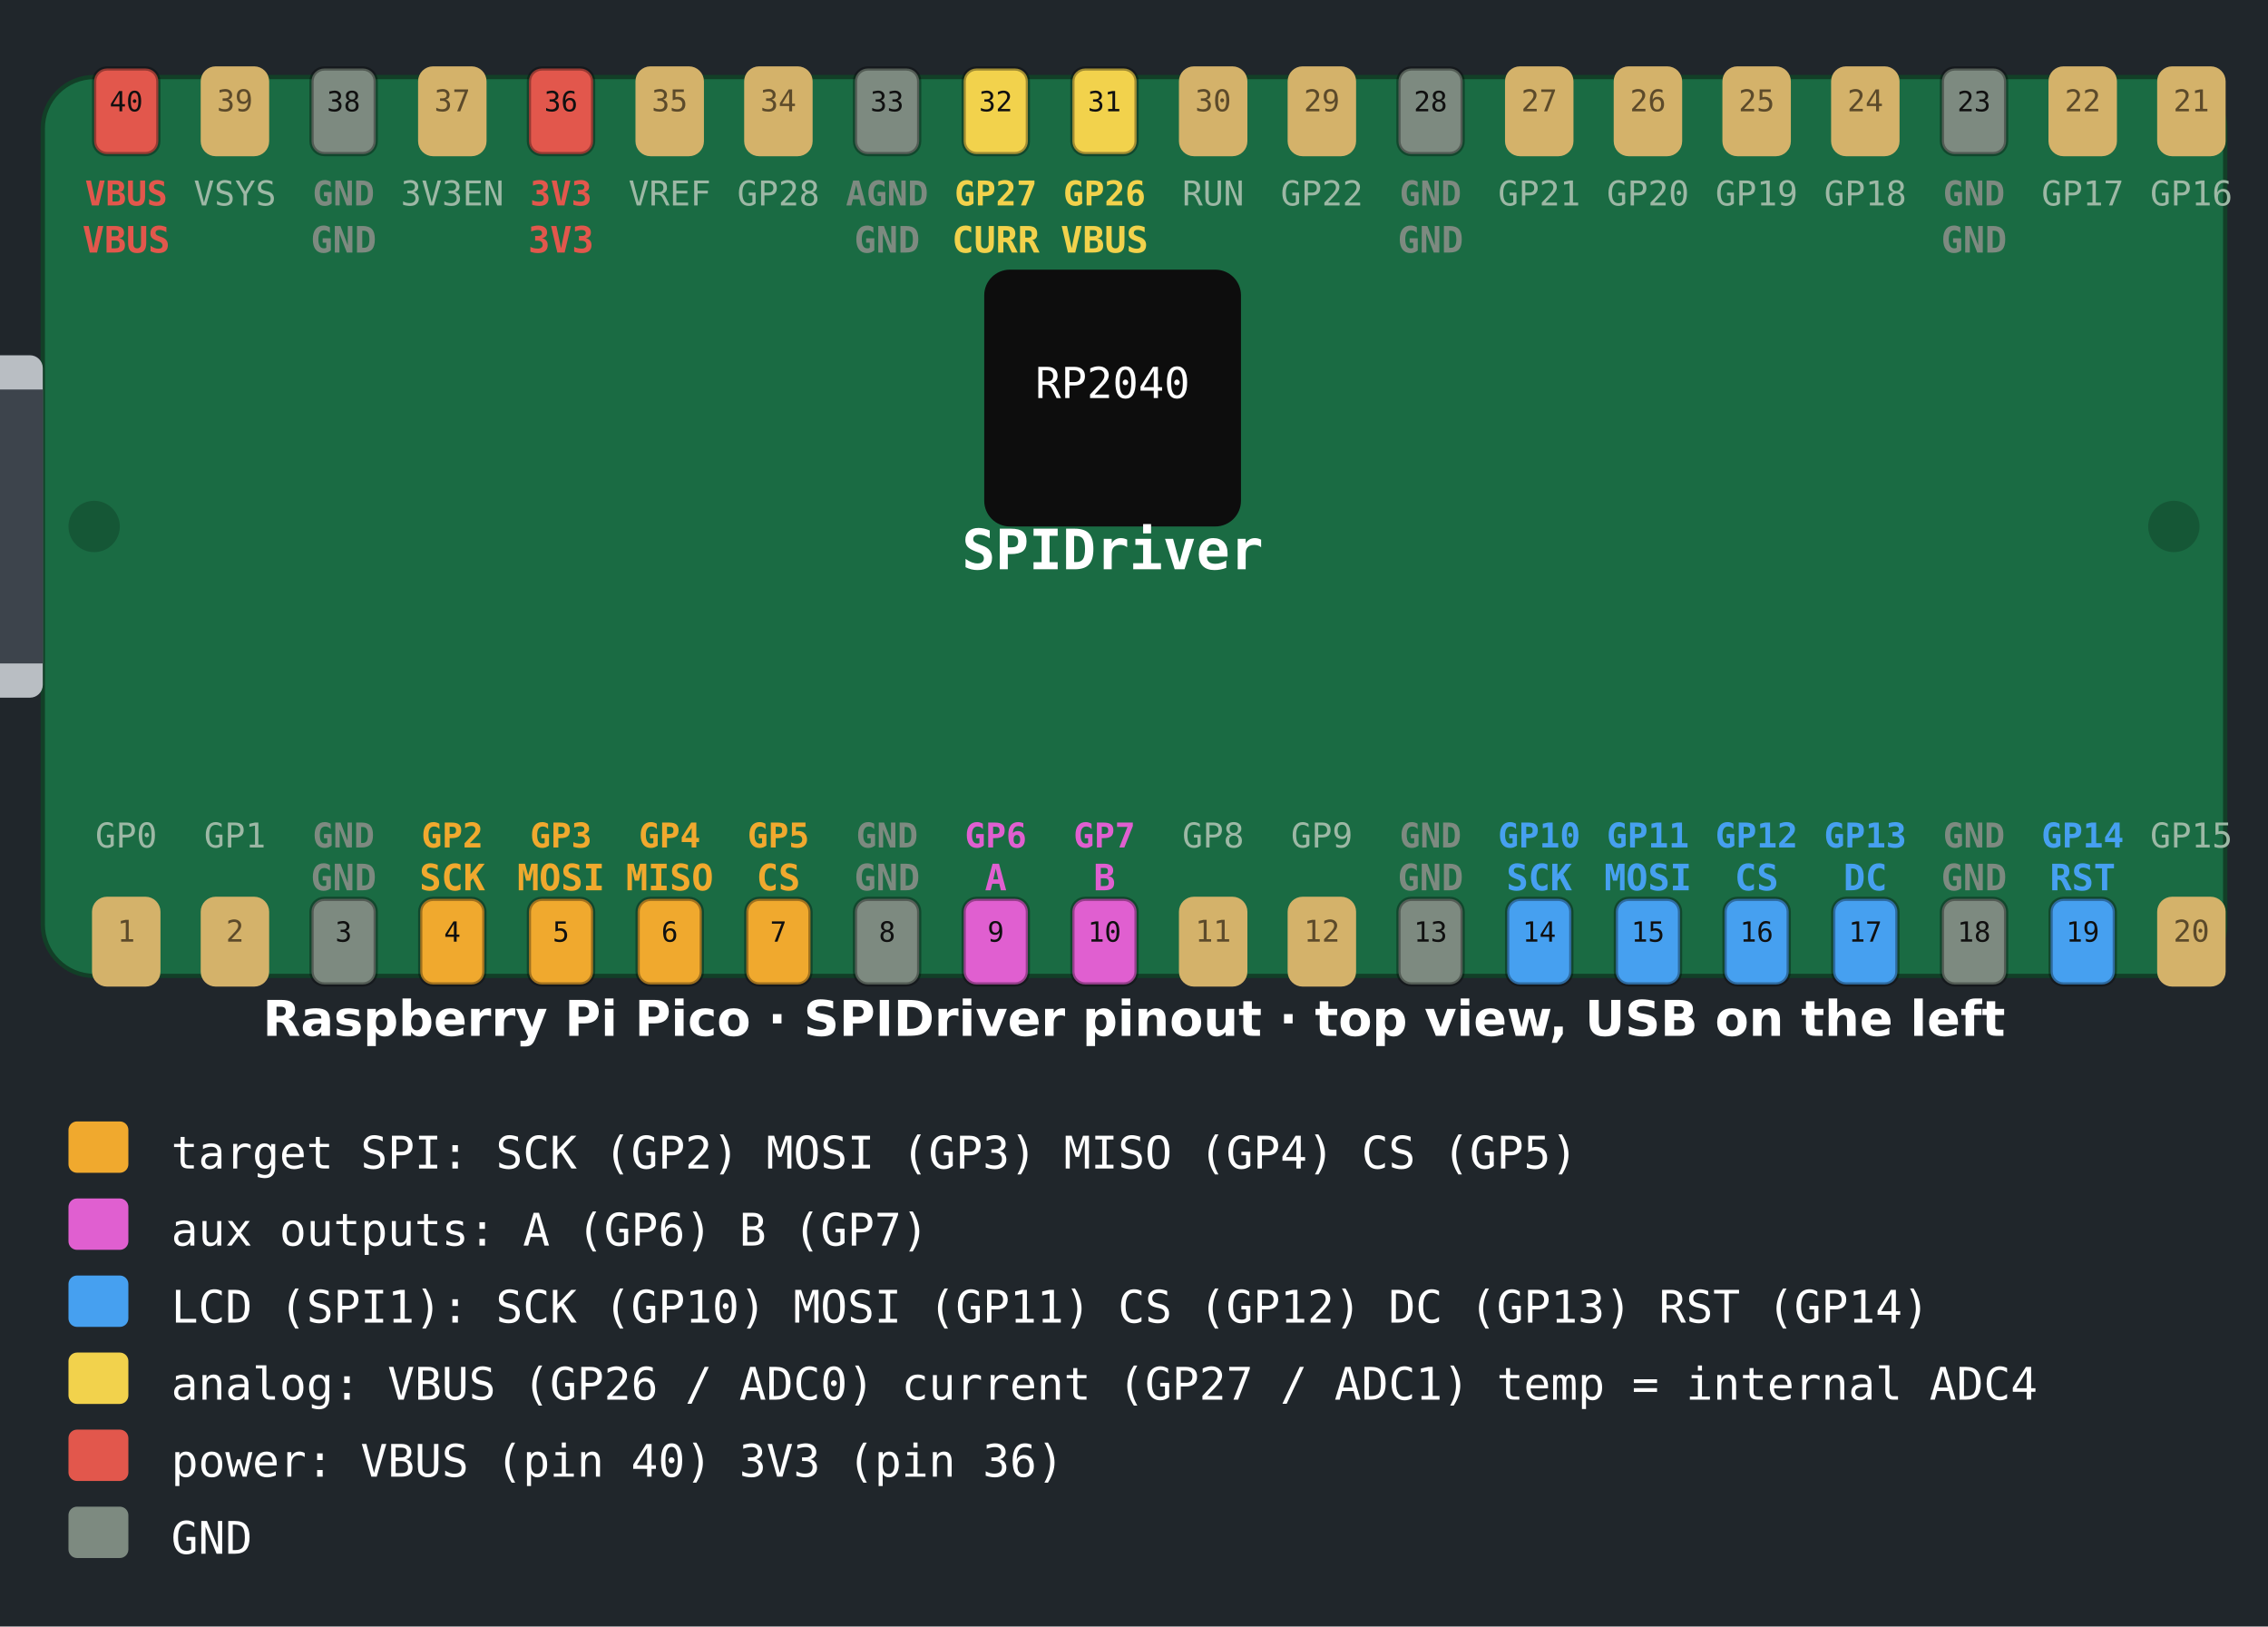
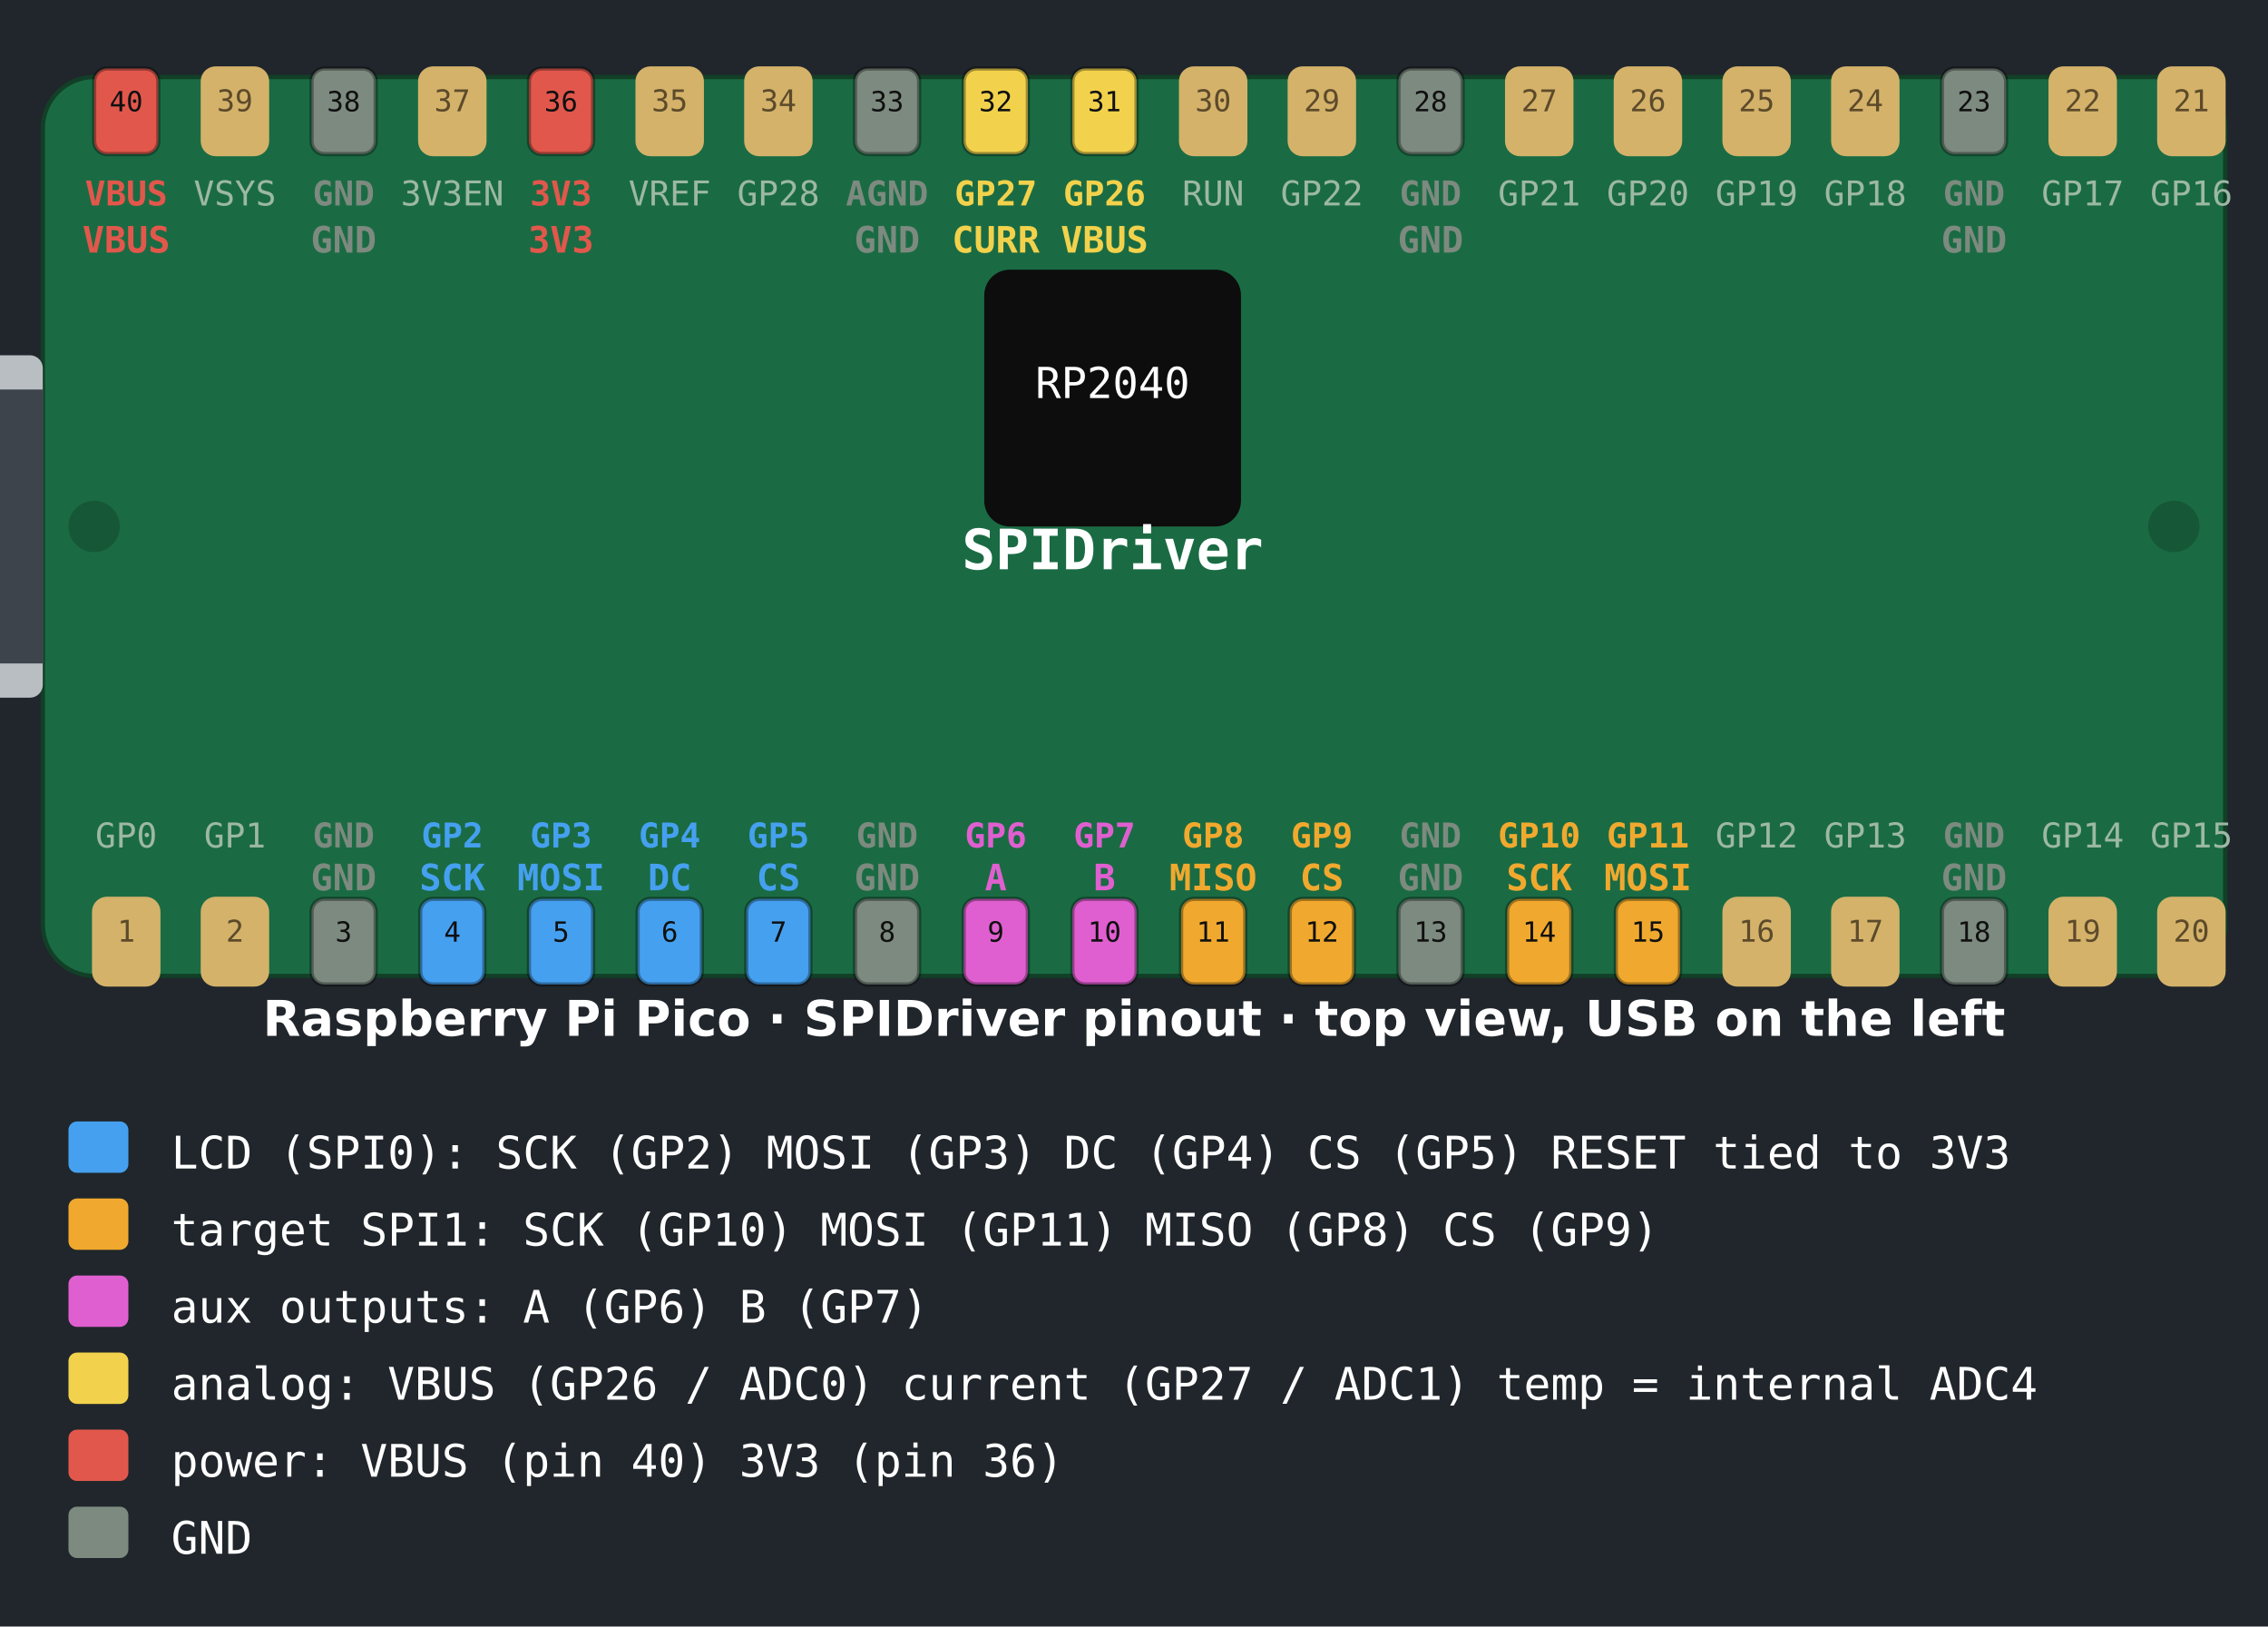
<svg xmlns="http://www.w3.org/2000/svg" width="530" height="380" viewBox="0 0 530 380">
  <rect width="100%" height="100%" fill="#20262b" />
  <rect x="10.0" y="18.0" width="510.0" height="210.0" rx="12.0" fill="#1a6b43" />
  <rect x="10.0" y="18.0" width="510.0" height="210.0" rx="12.0" fill="#1a6b43" stroke="#123f27" stroke-width="1" />
  <rect x="-16.0" y="83.0" width="26.0" height="80.0" rx="3.0" fill="#b9bec3" />
  <rect x="-2.0" y="91.0" width="12.0" height="64.0" rx="0.0" fill="#3d444c" />
  <rect x="230.0" y="63.0" width="60.0" height="60.0" rx="6.0" fill="#0d0d0d" />
  <text x="260.0" y="93.0" font-family="DejaVu Sans Mono" font-size="10" fill="#ffffff" text-anchor="middle">RP2040</text>
  <text x="260.0" y="133.0" font-family="DejaVu Sans Mono" font-size="13" fill="#ffffff" text-anchor="middle" font-weight="bold">SPIDriver</text>
  <circle cx="22.0" cy="123.0" r="6" fill="#155736" />
  <circle cx="508.0" cy="123.0" r="6" fill="#155736" />
  <rect x="22.0" y="210.0" width="15.0" height="20.0" rx="3.0" fill="#d4b26a" stroke="#d4b26a" stroke-width="1" />
  <text x="29.5" y="220.0" font-family="DejaVu Sans Mono" font-size="7" fill="#5c4a2a" text-anchor="middle">1</text>
  <text x="29.5" y="198.0" font-family="DejaVu Sans Mono" font-size="8" fill="#9db8a5" text-anchor="middle">GP0</text>
  <rect x="47.4" y="210.0" width="15.0" height="20.0" rx="3.0" fill="#d4b26a" stroke="#d4b26a" stroke-width="1" />
  <text x="54.9" y="220.0" font-family="DejaVu Sans Mono" font-size="7" fill="#5c4a2a" text-anchor="middle">2</text>
  <text x="54.9" y="198.0" font-family="DejaVu Sans Mono" font-size="8" fill="#9db8a5" text-anchor="middle">GP1</text>
  <rect x="72.8" y="210.0" width="15.0" height="20.0" rx="3.0" fill="#7d8a80" stroke="#00000055" stroke-width="1" />
  <text x="80.3" y="220.0" font-family="DejaVu Sans Mono" font-size="6.5" fill="#101010" text-anchor="middle">3</text>
  <text x="80.3" y="198.0" font-family="DejaVu Sans Mono" font-size="8" fill="#7d8a80" text-anchor="middle" font-weight="bold">GND</text>
  <text x="80.3" y="208.0" font-family="DejaVu Sans Mono" font-size="8.5" fill="#7d8a80" text-anchor="middle" font-weight="bold">GND</text>
-   <rect x="98.2" y="210.0" width="15.0" height="20.0" rx="3.0" fill="#f0a92e" stroke="#00000055" stroke-width="1" />
+   <rect x="98.2" y="210.0" width="15.0" height="20.0" rx="3.0" fill="#46a0f0" stroke="#00000055" stroke-width="1" />
  <text x="105.7" y="220.0" font-family="DejaVu Sans Mono" font-size="6.5" fill="#101010" text-anchor="middle">4</text>
-   <text x="105.7" y="198.0" font-family="DejaVu Sans Mono" font-size="8" fill="#f0a92e" text-anchor="middle" font-weight="bold">GP2</text>
-   <text x="105.7" y="208.0" font-family="DejaVu Sans Mono" font-size="8.5" fill="#f0a92e" text-anchor="middle" font-weight="bold">SCK</text>
-   <rect x="123.6" y="210.0" width="15.0" height="20.0" rx="3.0" fill="#f0a92e" stroke="#00000055" stroke-width="1" />
+   <text x="105.7" y="198.0" font-family="DejaVu Sans Mono" font-size="8" fill="#46a0f0" text-anchor="middle" font-weight="bold">GP2</text>
+   <text x="105.7" y="208.0" font-family="DejaVu Sans Mono" font-size="8.5" fill="#46a0f0" text-anchor="middle" font-weight="bold">SCK</text>
+   <rect x="123.6" y="210.0" width="15.0" height="20.0" rx="3.0" fill="#46a0f0" stroke="#00000055" stroke-width="1" />
  <text x="131.1" y="220.0" font-family="DejaVu Sans Mono" font-size="6.5" fill="#101010" text-anchor="middle">5</text>
-   <text x="131.1" y="198.0" font-family="DejaVu Sans Mono" font-size="8" fill="#f0a92e" text-anchor="middle" font-weight="bold">GP3</text>
-   <text x="131.1" y="208.0" font-family="DejaVu Sans Mono" font-size="8.5" fill="#f0a92e" text-anchor="middle" font-weight="bold">MOSI</text>
-   <rect x="149.0" y="210.0" width="15.0" height="20.0" rx="3.0" fill="#f0a92e" stroke="#00000055" stroke-width="1" />
+   <text x="131.1" y="198.0" font-family="DejaVu Sans Mono" font-size="8" fill="#46a0f0" text-anchor="middle" font-weight="bold">GP3</text>
+   <text x="131.1" y="208.0" font-family="DejaVu Sans Mono" font-size="8.5" fill="#46a0f0" text-anchor="middle" font-weight="bold">MOSI</text>
+   <rect x="149.0" y="210.0" width="15.0" height="20.0" rx="3.0" fill="#46a0f0" stroke="#00000055" stroke-width="1" />
  <text x="156.5" y="220.0" font-family="DejaVu Sans Mono" font-size="6.5" fill="#101010" text-anchor="middle">6</text>
-   <text x="156.5" y="198.0" font-family="DejaVu Sans Mono" font-size="8" fill="#f0a92e" text-anchor="middle" font-weight="bold">GP4</text>
-   <text x="156.5" y="208.0" font-family="DejaVu Sans Mono" font-size="8.5" fill="#f0a92e" text-anchor="middle" font-weight="bold">MISO</text>
-   <rect x="174.4" y="210.0" width="15.0" height="20.0" rx="3.0" fill="#f0a92e" stroke="#00000055" stroke-width="1" />
+   <text x="156.5" y="198.0" font-family="DejaVu Sans Mono" font-size="8" fill="#46a0f0" text-anchor="middle" font-weight="bold">GP4</text>
+   <text x="156.5" y="208.0" font-family="DejaVu Sans Mono" font-size="8.5" fill="#46a0f0" text-anchor="middle" font-weight="bold">DC</text>
+   <rect x="174.4" y="210.0" width="15.0" height="20.0" rx="3.0" fill="#46a0f0" stroke="#00000055" stroke-width="1" />
  <text x="181.9" y="220.0" font-family="DejaVu Sans Mono" font-size="6.5" fill="#101010" text-anchor="middle">7</text>
-   <text x="181.9" y="198.0" font-family="DejaVu Sans Mono" font-size="8" fill="#f0a92e" text-anchor="middle" font-weight="bold">GP5</text>
-   <text x="181.9" y="208.0" font-family="DejaVu Sans Mono" font-size="8.5" fill="#f0a92e" text-anchor="middle" font-weight="bold">CS</text>
+   <text x="181.9" y="198.0" font-family="DejaVu Sans Mono" font-size="8" fill="#46a0f0" text-anchor="middle" font-weight="bold">GP5</text>
+   <text x="181.9" y="208.0" font-family="DejaVu Sans Mono" font-size="8.5" fill="#46a0f0" text-anchor="middle" font-weight="bold">CS</text>
  <rect x="199.8" y="210.0" width="15.0" height="20.0" rx="3.0" fill="#7d8a80" stroke="#00000055" stroke-width="1" />
  <text x="207.3" y="220.0" font-family="DejaVu Sans Mono" font-size="6.5" fill="#101010" text-anchor="middle">8</text>
  <text x="207.3" y="198.0" font-family="DejaVu Sans Mono" font-size="8" fill="#7d8a80" text-anchor="middle" font-weight="bold">GND</text>
  <text x="207.3" y="208.0" font-family="DejaVu Sans Mono" font-size="8.5" fill="#7d8a80" text-anchor="middle" font-weight="bold">GND</text>
  <rect x="225.2" y="210.0" width="15.0" height="20.0" rx="3.0" fill="#e05fd0" stroke="#00000055" stroke-width="1" />
  <text x="232.7" y="220.0" font-family="DejaVu Sans Mono" font-size="6.5" fill="#101010" text-anchor="middle">9</text>
  <text x="232.7" y="198.0" font-family="DejaVu Sans Mono" font-size="8" fill="#e05fd0" text-anchor="middle" font-weight="bold">GP6</text>
  <text x="232.7" y="208.0" font-family="DejaVu Sans Mono" font-size="8.5" fill="#e05fd0" text-anchor="middle" font-weight="bold">A</text>
  <rect x="250.6" y="210.0" width="15.0" height="20.0" rx="3.0" fill="#e05fd0" stroke="#00000055" stroke-width="1" />
  <text x="258.1" y="220.0" font-family="DejaVu Sans Mono" font-size="6.5" fill="#101010" text-anchor="middle">10</text>
  <text x="258.1" y="198.0" font-family="DejaVu Sans Mono" font-size="8" fill="#e05fd0" text-anchor="middle" font-weight="bold">GP7</text>
  <text x="258.1" y="208.0" font-family="DejaVu Sans Mono" font-size="8.5" fill="#e05fd0" text-anchor="middle" font-weight="bold">B</text>
-   <rect x="276.0" y="210.0" width="15.0" height="20.0" rx="3.0" fill="#d4b26a" stroke="#d4b26a" stroke-width="1" />
-   <text x="283.5" y="220.0" font-family="DejaVu Sans Mono" font-size="7" fill="#5c4a2a" text-anchor="middle">11</text>
-   <text x="283.5" y="198.0" font-family="DejaVu Sans Mono" font-size="8" fill="#9db8a5" text-anchor="middle">GP8</text>
-   <rect x="301.4" y="210.0" width="15.0" height="20.0" rx="3.0" fill="#d4b26a" stroke="#d4b26a" stroke-width="1" />
-   <text x="308.9" y="220.0" font-family="DejaVu Sans Mono" font-size="7" fill="#5c4a2a" text-anchor="middle">12</text>
-   <text x="308.9" y="198.0" font-family="DejaVu Sans Mono" font-size="8" fill="#9db8a5" text-anchor="middle">GP9</text>
+   <rect x="276.0" y="210.0" width="15.0" height="20.0" rx="3.0" fill="#f0a92e" stroke="#00000055" stroke-width="1" />
+   <text x="283.5" y="220.0" font-family="DejaVu Sans Mono" font-size="6.5" fill="#101010" text-anchor="middle">11</text>
+   <text x="283.5" y="198.0" font-family="DejaVu Sans Mono" font-size="8" fill="#f0a92e" text-anchor="middle" font-weight="bold">GP8</text>
+   <text x="283.5" y="208.0" font-family="DejaVu Sans Mono" font-size="8.5" fill="#f0a92e" text-anchor="middle" font-weight="bold">MISO</text>
+   <rect x="301.4" y="210.0" width="15.0" height="20.0" rx="3.0" fill="#f0a92e" stroke="#00000055" stroke-width="1" />
+   <text x="308.9" y="220.0" font-family="DejaVu Sans Mono" font-size="6.5" fill="#101010" text-anchor="middle">12</text>
+   <text x="308.9" y="198.0" font-family="DejaVu Sans Mono" font-size="8" fill="#f0a92e" text-anchor="middle" font-weight="bold">GP9</text>
+   <text x="308.9" y="208.0" font-family="DejaVu Sans Mono" font-size="8.5" fill="#f0a92e" text-anchor="middle" font-weight="bold">CS</text>
  <rect x="326.8" y="210.0" width="15.0" height="20.0" rx="3.0" fill="#7d8a80" stroke="#00000055" stroke-width="1" />
  <text x="334.3" y="220.0" font-family="DejaVu Sans Mono" font-size="6.5" fill="#101010" text-anchor="middle">13</text>
  <text x="334.3" y="198.0" font-family="DejaVu Sans Mono" font-size="8" fill="#7d8a80" text-anchor="middle" font-weight="bold">GND</text>
  <text x="334.3" y="208.0" font-family="DejaVu Sans Mono" font-size="8.5" fill="#7d8a80" text-anchor="middle" font-weight="bold">GND</text>
-   <rect x="352.2" y="210.0" width="15.0" height="20.0" rx="3.0" fill="#46a0f0" stroke="#00000055" stroke-width="1" />
+   <rect x="352.2" y="210.0" width="15.0" height="20.0" rx="3.0" fill="#f0a92e" stroke="#00000055" stroke-width="1" />
  <text x="359.7" y="220.0" font-family="DejaVu Sans Mono" font-size="6.5" fill="#101010" text-anchor="middle">14</text>
-   <text x="359.7" y="198.0" font-family="DejaVu Sans Mono" font-size="8" fill="#46a0f0" text-anchor="middle" font-weight="bold">GP10</text>
-   <text x="359.7" y="208.0" font-family="DejaVu Sans Mono" font-size="8.5" fill="#46a0f0" text-anchor="middle" font-weight="bold">SCK</text>
-   <rect x="377.6" y="210.0" width="15.0" height="20.0" rx="3.0" fill="#46a0f0" stroke="#00000055" stroke-width="1" />
+   <text x="359.7" y="198.0" font-family="DejaVu Sans Mono" font-size="8" fill="#f0a92e" text-anchor="middle" font-weight="bold">GP10</text>
+   <text x="359.7" y="208.0" font-family="DejaVu Sans Mono" font-size="8.5" fill="#f0a92e" text-anchor="middle" font-weight="bold">SCK</text>
+   <rect x="377.6" y="210.0" width="15.0" height="20.0" rx="3.0" fill="#f0a92e" stroke="#00000055" stroke-width="1" />
  <text x="385.1" y="220.0" font-family="DejaVu Sans Mono" font-size="6.5" fill="#101010" text-anchor="middle">15</text>
-   <text x="385.1" y="198.0" font-family="DejaVu Sans Mono" font-size="8" fill="#46a0f0" text-anchor="middle" font-weight="bold">GP11</text>
-   <text x="385.1" y="208.0" font-family="DejaVu Sans Mono" font-size="8.5" fill="#46a0f0" text-anchor="middle" font-weight="bold">MOSI</text>
-   <rect x="403.0" y="210.0" width="15.0" height="20.0" rx="3.0" fill="#46a0f0" stroke="#00000055" stroke-width="1" />
-   <text x="410.5" y="220.0" font-family="DejaVu Sans Mono" font-size="6.5" fill="#101010" text-anchor="middle">16</text>
-   <text x="410.5" y="198.0" font-family="DejaVu Sans Mono" font-size="8" fill="#46a0f0" text-anchor="middle" font-weight="bold">GP12</text>
-   <text x="410.5" y="208.0" font-family="DejaVu Sans Mono" font-size="8.5" fill="#46a0f0" text-anchor="middle" font-weight="bold">CS</text>
-   <rect x="428.4" y="210.0" width="15.0" height="20.0" rx="3.0" fill="#46a0f0" stroke="#00000055" stroke-width="1" />
-   <text x="435.9" y="220.0" font-family="DejaVu Sans Mono" font-size="6.5" fill="#101010" text-anchor="middle">17</text>
-   <text x="435.9" y="198.0" font-family="DejaVu Sans Mono" font-size="8" fill="#46a0f0" text-anchor="middle" font-weight="bold">GP13</text>
-   <text x="435.9" y="208.0" font-family="DejaVu Sans Mono" font-size="8.5" fill="#46a0f0" text-anchor="middle" font-weight="bold">DC</text>
+   <text x="385.1" y="198.0" font-family="DejaVu Sans Mono" font-size="8" fill="#f0a92e" text-anchor="middle" font-weight="bold">GP11</text>
+   <text x="385.1" y="208.0" font-family="DejaVu Sans Mono" font-size="8.5" fill="#f0a92e" text-anchor="middle" font-weight="bold">MOSI</text>
+   <rect x="403.0" y="210.0" width="15.0" height="20.0" rx="3.0" fill="#d4b26a" stroke="#d4b26a" stroke-width="1" />
+   <text x="410.5" y="220.0" font-family="DejaVu Sans Mono" font-size="7" fill="#5c4a2a" text-anchor="middle">16</text>
+   <text x="410.5" y="198.0" font-family="DejaVu Sans Mono" font-size="8" fill="#9db8a5" text-anchor="middle">GP12</text>
+   <rect x="428.4" y="210.0" width="15.0" height="20.0" rx="3.0" fill="#d4b26a" stroke="#d4b26a" stroke-width="1" />
+   <text x="435.9" y="220.0" font-family="DejaVu Sans Mono" font-size="7" fill="#5c4a2a" text-anchor="middle">17</text>
+   <text x="435.9" y="198.0" font-family="DejaVu Sans Mono" font-size="8" fill="#9db8a5" text-anchor="middle">GP13</text>
  <rect x="453.8" y="210.0" width="15.0" height="20.0" rx="3.0" fill="#7d8a80" stroke="#00000055" stroke-width="1" />
  <text x="461.3" y="220.0" font-family="DejaVu Sans Mono" font-size="6.5" fill="#101010" text-anchor="middle">18</text>
  <text x="461.3" y="198.0" font-family="DejaVu Sans Mono" font-size="8" fill="#7d8a80" text-anchor="middle" font-weight="bold">GND</text>
  <text x="461.3" y="208.0" font-family="DejaVu Sans Mono" font-size="8.5" fill="#7d8a80" text-anchor="middle" font-weight="bold">GND</text>
-   <rect x="479.2" y="210.0" width="15.0" height="20.0" rx="3.0" fill="#46a0f0" stroke="#00000055" stroke-width="1" />
-   <text x="486.7" y="220.0" font-family="DejaVu Sans Mono" font-size="6.5" fill="#101010" text-anchor="middle">19</text>
-   <text x="486.7" y="198.0" font-family="DejaVu Sans Mono" font-size="8" fill="#46a0f0" text-anchor="middle" font-weight="bold">GP14</text>
-   <text x="486.7" y="208.0" font-family="DejaVu Sans Mono" font-size="8.5" fill="#46a0f0" text-anchor="middle" font-weight="bold">RST</text>
+   <rect x="479.2" y="210.0" width="15.0" height="20.0" rx="3.0" fill="#d4b26a" stroke="#d4b26a" stroke-width="1" />
+   <text x="486.7" y="220.0" font-family="DejaVu Sans Mono" font-size="7" fill="#5c4a2a" text-anchor="middle">19</text>
+   <text x="486.7" y="198.0" font-family="DejaVu Sans Mono" font-size="8" fill="#9db8a5" text-anchor="middle">GP14</text>
  <rect x="504.6" y="210.0" width="15.0" height="20.0" rx="3.0" fill="#d4b26a" stroke="#d4b26a" stroke-width="1" />
  <text x="512.1" y="220.0" font-family="DejaVu Sans Mono" font-size="7" fill="#5c4a2a" text-anchor="middle">20</text>
  <text x="512.1" y="198.0" font-family="DejaVu Sans Mono" font-size="8" fill="#9db8a5" text-anchor="middle">GP15</text>
  <rect x="22.0" y="16.0" width="15.0" height="20.0" rx="3.0" fill="#e2574c" stroke="#00000055" stroke-width="1" />
  <text x="29.5" y="26.0" font-family="DejaVu Sans Mono" font-size="6.5" fill="#101010" text-anchor="middle">40</text>
  <text x="29.5" y="48.0" font-family="DejaVu Sans Mono" font-size="8" fill="#e2574c" text-anchor="middle" font-weight="bold">VBUS</text>
  <text x="29.5" y="59.0" font-family="DejaVu Sans Mono" font-size="8.5" fill="#e2574c" text-anchor="middle" font-weight="bold">VBUS</text>
  <rect x="47.4" y="16.0" width="15.0" height="20.0" rx="3.0" fill="#d4b26a" stroke="#d4b26a" stroke-width="1" />
  <text x="54.9" y="26.0" font-family="DejaVu Sans Mono" font-size="7" fill="#5c4a2a" text-anchor="middle">39</text>
  <text x="54.9" y="48.0" font-family="DejaVu Sans Mono" font-size="8" fill="#9db8a5" text-anchor="middle">VSYS</text>
  <rect x="72.8" y="16.0" width="15.0" height="20.0" rx="3.0" fill="#7d8a80" stroke="#00000055" stroke-width="1" />
  <text x="80.3" y="26.0" font-family="DejaVu Sans Mono" font-size="6.5" fill="#101010" text-anchor="middle">38</text>
  <text x="80.3" y="48.0" font-family="DejaVu Sans Mono" font-size="8" fill="#7d8a80" text-anchor="middle" font-weight="bold">GND</text>
  <text x="80.3" y="59.0" font-family="DejaVu Sans Mono" font-size="8.5" fill="#7d8a80" text-anchor="middle" font-weight="bold">GND</text>
  <rect x="98.2" y="16.0" width="15.0" height="20.0" rx="3.0" fill="#d4b26a" stroke="#d4b26a" stroke-width="1" />
  <text x="105.7" y="26.0" font-family="DejaVu Sans Mono" font-size="7" fill="#5c4a2a" text-anchor="middle">37</text>
  <text x="105.7" y="48.0" font-family="DejaVu Sans Mono" font-size="8" fill="#9db8a5" text-anchor="middle">3V3EN</text>
  <rect x="123.6" y="16.0" width="15.0" height="20.0" rx="3.0" fill="#e2574c" stroke="#00000055" stroke-width="1" />
  <text x="131.1" y="26.0" font-family="DejaVu Sans Mono" font-size="6.5" fill="#101010" text-anchor="middle">36</text>
  <text x="131.1" y="48.0" font-family="DejaVu Sans Mono" font-size="8" fill="#e2574c" text-anchor="middle" font-weight="bold">3V3</text>
  <text x="131.1" y="59.0" font-family="DejaVu Sans Mono" font-size="8.5" fill="#e2574c" text-anchor="middle" font-weight="bold">3V3</text>
  <rect x="149.0" y="16.0" width="15.0" height="20.0" rx="3.0" fill="#d4b26a" stroke="#d4b26a" stroke-width="1" />
  <text x="156.5" y="26.0" font-family="DejaVu Sans Mono" font-size="7" fill="#5c4a2a" text-anchor="middle">35</text>
  <text x="156.5" y="48.0" font-family="DejaVu Sans Mono" font-size="8" fill="#9db8a5" text-anchor="middle">VREF</text>
  <rect x="174.4" y="16.0" width="15.0" height="20.0" rx="3.0" fill="#d4b26a" stroke="#d4b26a" stroke-width="1" />
  <text x="181.9" y="26.0" font-family="DejaVu Sans Mono" font-size="7" fill="#5c4a2a" text-anchor="middle">34</text>
  <text x="181.9" y="48.0" font-family="DejaVu Sans Mono" font-size="8" fill="#9db8a5" text-anchor="middle">GP28</text>
  <rect x="199.8" y="16.0" width="15.0" height="20.0" rx="3.0" fill="#7d8a80" stroke="#00000055" stroke-width="1" />
  <text x="207.3" y="26.0" font-family="DejaVu Sans Mono" font-size="6.5" fill="#101010" text-anchor="middle">33</text>
  <text x="207.3" y="48.0" font-family="DejaVu Sans Mono" font-size="8" fill="#7d8a80" text-anchor="middle" font-weight="bold">AGND</text>
  <text x="207.3" y="59.0" font-family="DejaVu Sans Mono" font-size="8.5" fill="#7d8a80" text-anchor="middle" font-weight="bold">GND</text>
  <rect x="225.2" y="16.0" width="15.0" height="20.0" rx="3.0" fill="#f2d24c" stroke="#00000055" stroke-width="1" />
  <text x="232.7" y="26.0" font-family="DejaVu Sans Mono" font-size="6.5" fill="#101010" text-anchor="middle">32</text>
  <text x="232.7" y="48.0" font-family="DejaVu Sans Mono" font-size="8" fill="#f2d24c" text-anchor="middle" font-weight="bold">GP27</text>
  <text x="232.7" y="59.0" font-family="DejaVu Sans Mono" font-size="8.5" fill="#f2d24c" text-anchor="middle" font-weight="bold">CURR</text>
  <rect x="250.6" y="16.0" width="15.0" height="20.0" rx="3.0" fill="#f2d24c" stroke="#00000055" stroke-width="1" />
  <text x="258.1" y="26.0" font-family="DejaVu Sans Mono" font-size="6.5" fill="#101010" text-anchor="middle">31</text>
  <text x="258.1" y="48.0" font-family="DejaVu Sans Mono" font-size="8" fill="#f2d24c" text-anchor="middle" font-weight="bold">GP26</text>
  <text x="258.1" y="59.0" font-family="DejaVu Sans Mono" font-size="8.5" fill="#f2d24c" text-anchor="middle" font-weight="bold">VBUS</text>
  <rect x="276.0" y="16.0" width="15.0" height="20.0" rx="3.0" fill="#d4b26a" stroke="#d4b26a" stroke-width="1" />
  <text x="283.5" y="26.0" font-family="DejaVu Sans Mono" font-size="7" fill="#5c4a2a" text-anchor="middle">30</text>
  <text x="283.5" y="48.0" font-family="DejaVu Sans Mono" font-size="8" fill="#9db8a5" text-anchor="middle">RUN</text>
  <rect x="301.4" y="16.0" width="15.0" height="20.0" rx="3.0" fill="#d4b26a" stroke="#d4b26a" stroke-width="1" />
  <text x="308.9" y="26.0" font-family="DejaVu Sans Mono" font-size="7" fill="#5c4a2a" text-anchor="middle">29</text>
  <text x="308.9" y="48.0" font-family="DejaVu Sans Mono" font-size="8" fill="#9db8a5" text-anchor="middle">GP22</text>
  <rect x="326.8" y="16.0" width="15.0" height="20.0" rx="3.0" fill="#7d8a80" stroke="#00000055" stroke-width="1" />
  <text x="334.3" y="26.0" font-family="DejaVu Sans Mono" font-size="6.5" fill="#101010" text-anchor="middle">28</text>
  <text x="334.3" y="48.0" font-family="DejaVu Sans Mono" font-size="8" fill="#7d8a80" text-anchor="middle" font-weight="bold">GND</text>
  <text x="334.3" y="59.0" font-family="DejaVu Sans Mono" font-size="8.5" fill="#7d8a80" text-anchor="middle" font-weight="bold">GND</text>
  <rect x="352.2" y="16.0" width="15.0" height="20.0" rx="3.0" fill="#d4b26a" stroke="#d4b26a" stroke-width="1" />
  <text x="359.7" y="26.0" font-family="DejaVu Sans Mono" font-size="7" fill="#5c4a2a" text-anchor="middle">27</text>
  <text x="359.7" y="48.0" font-family="DejaVu Sans Mono" font-size="8" fill="#9db8a5" text-anchor="middle">GP21</text>
  <rect x="377.6" y="16.0" width="15.0" height="20.0" rx="3.0" fill="#d4b26a" stroke="#d4b26a" stroke-width="1" />
  <text x="385.1" y="26.0" font-family="DejaVu Sans Mono" font-size="7" fill="#5c4a2a" text-anchor="middle">26</text>
  <text x="385.1" y="48.0" font-family="DejaVu Sans Mono" font-size="8" fill="#9db8a5" text-anchor="middle">GP20</text>
  <rect x="403.0" y="16.0" width="15.0" height="20.0" rx="3.0" fill="#d4b26a" stroke="#d4b26a" stroke-width="1" />
  <text x="410.5" y="26.0" font-family="DejaVu Sans Mono" font-size="7" fill="#5c4a2a" text-anchor="middle">25</text>
  <text x="410.5" y="48.0" font-family="DejaVu Sans Mono" font-size="8" fill="#9db8a5" text-anchor="middle">GP19</text>
  <rect x="428.4" y="16.0" width="15.0" height="20.0" rx="3.0" fill="#d4b26a" stroke="#d4b26a" stroke-width="1" />
  <text x="435.9" y="26.0" font-family="DejaVu Sans Mono" font-size="7" fill="#5c4a2a" text-anchor="middle">24</text>
  <text x="435.9" y="48.0" font-family="DejaVu Sans Mono" font-size="8" fill="#9db8a5" text-anchor="middle">GP18</text>
  <rect x="453.8" y="16.0" width="15.0" height="20.0" rx="3.0" fill="#7d8a80" stroke="#00000055" stroke-width="1" />
  <text x="461.3" y="26.0" font-family="DejaVu Sans Mono" font-size="6.5" fill="#101010" text-anchor="middle">23</text>
  <text x="461.3" y="48.0" font-family="DejaVu Sans Mono" font-size="8" fill="#7d8a80" text-anchor="middle" font-weight="bold">GND</text>
  <text x="461.3" y="59.0" font-family="DejaVu Sans Mono" font-size="8.5" fill="#7d8a80" text-anchor="middle" font-weight="bold">GND</text>
  <rect x="479.2" y="16.0" width="15.0" height="20.0" rx="3.0" fill="#d4b26a" stroke="#d4b26a" stroke-width="1" />
  <text x="486.7" y="26.0" font-family="DejaVu Sans Mono" font-size="7" fill="#5c4a2a" text-anchor="middle">22</text>
  <text x="486.7" y="48.0" font-family="DejaVu Sans Mono" font-size="8" fill="#9db8a5" text-anchor="middle">GP17</text>
  <rect x="504.6" y="16.0" width="15.0" height="20.0" rx="3.0" fill="#d4b26a" stroke="#d4b26a" stroke-width="1" />
  <text x="512.1" y="26.0" font-family="DejaVu Sans Mono" font-size="7" fill="#5c4a2a" text-anchor="middle">21</text>
  <text x="512.1" y="48.0" font-family="DejaVu Sans Mono" font-size="8" fill="#9db8a5" text-anchor="middle">GP16</text>
  <text x="265.0" y="242.0" font-family="DejaVu Sans" font-size="11.5" fill="#ffffff" text-anchor="middle" font-weight="bold">Raspberry Pi Pico · SPIDriver pinout · top view, USB on the left</text>
-   <rect x="16.0" y="262.0" width="14.0" height="12.0" rx="2.0" fill="#f0a92e" />
-   <text x="40.0" y="273.0" font-family="DejaVu Sans Mono" font-size="10.5" fill="#ffffff" text-anchor="start">target SPI:  SCK (GP2)  MOSI (GP3)  MISO (GP4)  CS (GP5)</text>
-   <rect x="16.0" y="280.0" width="14.0" height="12.0" rx="2.0" fill="#e05fd0" />
-   <text x="40.0" y="291.0" font-family="DejaVu Sans Mono" font-size="10.5" fill="#ffffff" text-anchor="start">aux outputs:  A (GP6)  B (GP7)</text>
-   <rect x="16.0" y="298.0" width="14.0" height="12.0" rx="2.0" fill="#46a0f0" />
-   <text x="40.0" y="309.0" font-family="DejaVu Sans Mono" font-size="10.5" fill="#ffffff" text-anchor="start">LCD (SPI1):  SCK (GP10)  MOSI (GP11)  CS (GP12)  DC (GP13)  RST (GP14)</text>
+   <rect x="16.0" y="262.0" width="14.0" height="12.0" rx="2.0" fill="#46a0f0" />
+   <text x="40.0" y="273.0" font-family="DejaVu Sans Mono" font-size="10.5" fill="#ffffff" text-anchor="start">LCD (SPI0):  SCK (GP2)  MOSI (GP3)  DC (GP4)  CS (GP5)  RESET tied to 3V3</text>
+   <rect x="16.0" y="280.0" width="14.0" height="12.0" rx="2.0" fill="#f0a92e" />
+   <text x="40.0" y="291.0" font-family="DejaVu Sans Mono" font-size="10.5" fill="#ffffff" text-anchor="start">target SPI1:  SCK (GP10)  MOSI (GP11)  MISO (GP8)  CS (GP9)</text>
+   <rect x="16.0" y="298.0" width="14.0" height="12.0" rx="2.0" fill="#e05fd0" />
+   <text x="40.0" y="309.0" font-family="DejaVu Sans Mono" font-size="10.5" fill="#ffffff" text-anchor="start">aux outputs:  A (GP6)  B (GP7)</text>
  <rect x="16.0" y="316.0" width="14.0" height="12.0" rx="2.0" fill="#f2d24c" />
  <text x="40.0" y="327.0" font-family="DejaVu Sans Mono" font-size="10.5" fill="#ffffff" text-anchor="start">analog:  VBUS (GP26 / ADC0)  current (GP27 / ADC1)  temp = internal ADC4</text>
  <rect x="16.0" y="334.0" width="14.0" height="12.0" rx="2.0" fill="#e2574c" />
  <text x="40.0" y="345.0" font-family="DejaVu Sans Mono" font-size="10.5" fill="#ffffff" text-anchor="start">power:  VBUS (pin 40)  3V3 (pin 36)</text>
  <rect x="16.0" y="352.0" width="14.0" height="12.0" rx="2.0" fill="#7d8a80" />
  <text x="40.0" y="363.0" font-family="DejaVu Sans Mono" font-size="10.5" fill="#ffffff" text-anchor="start">GND</text>
</svg>
